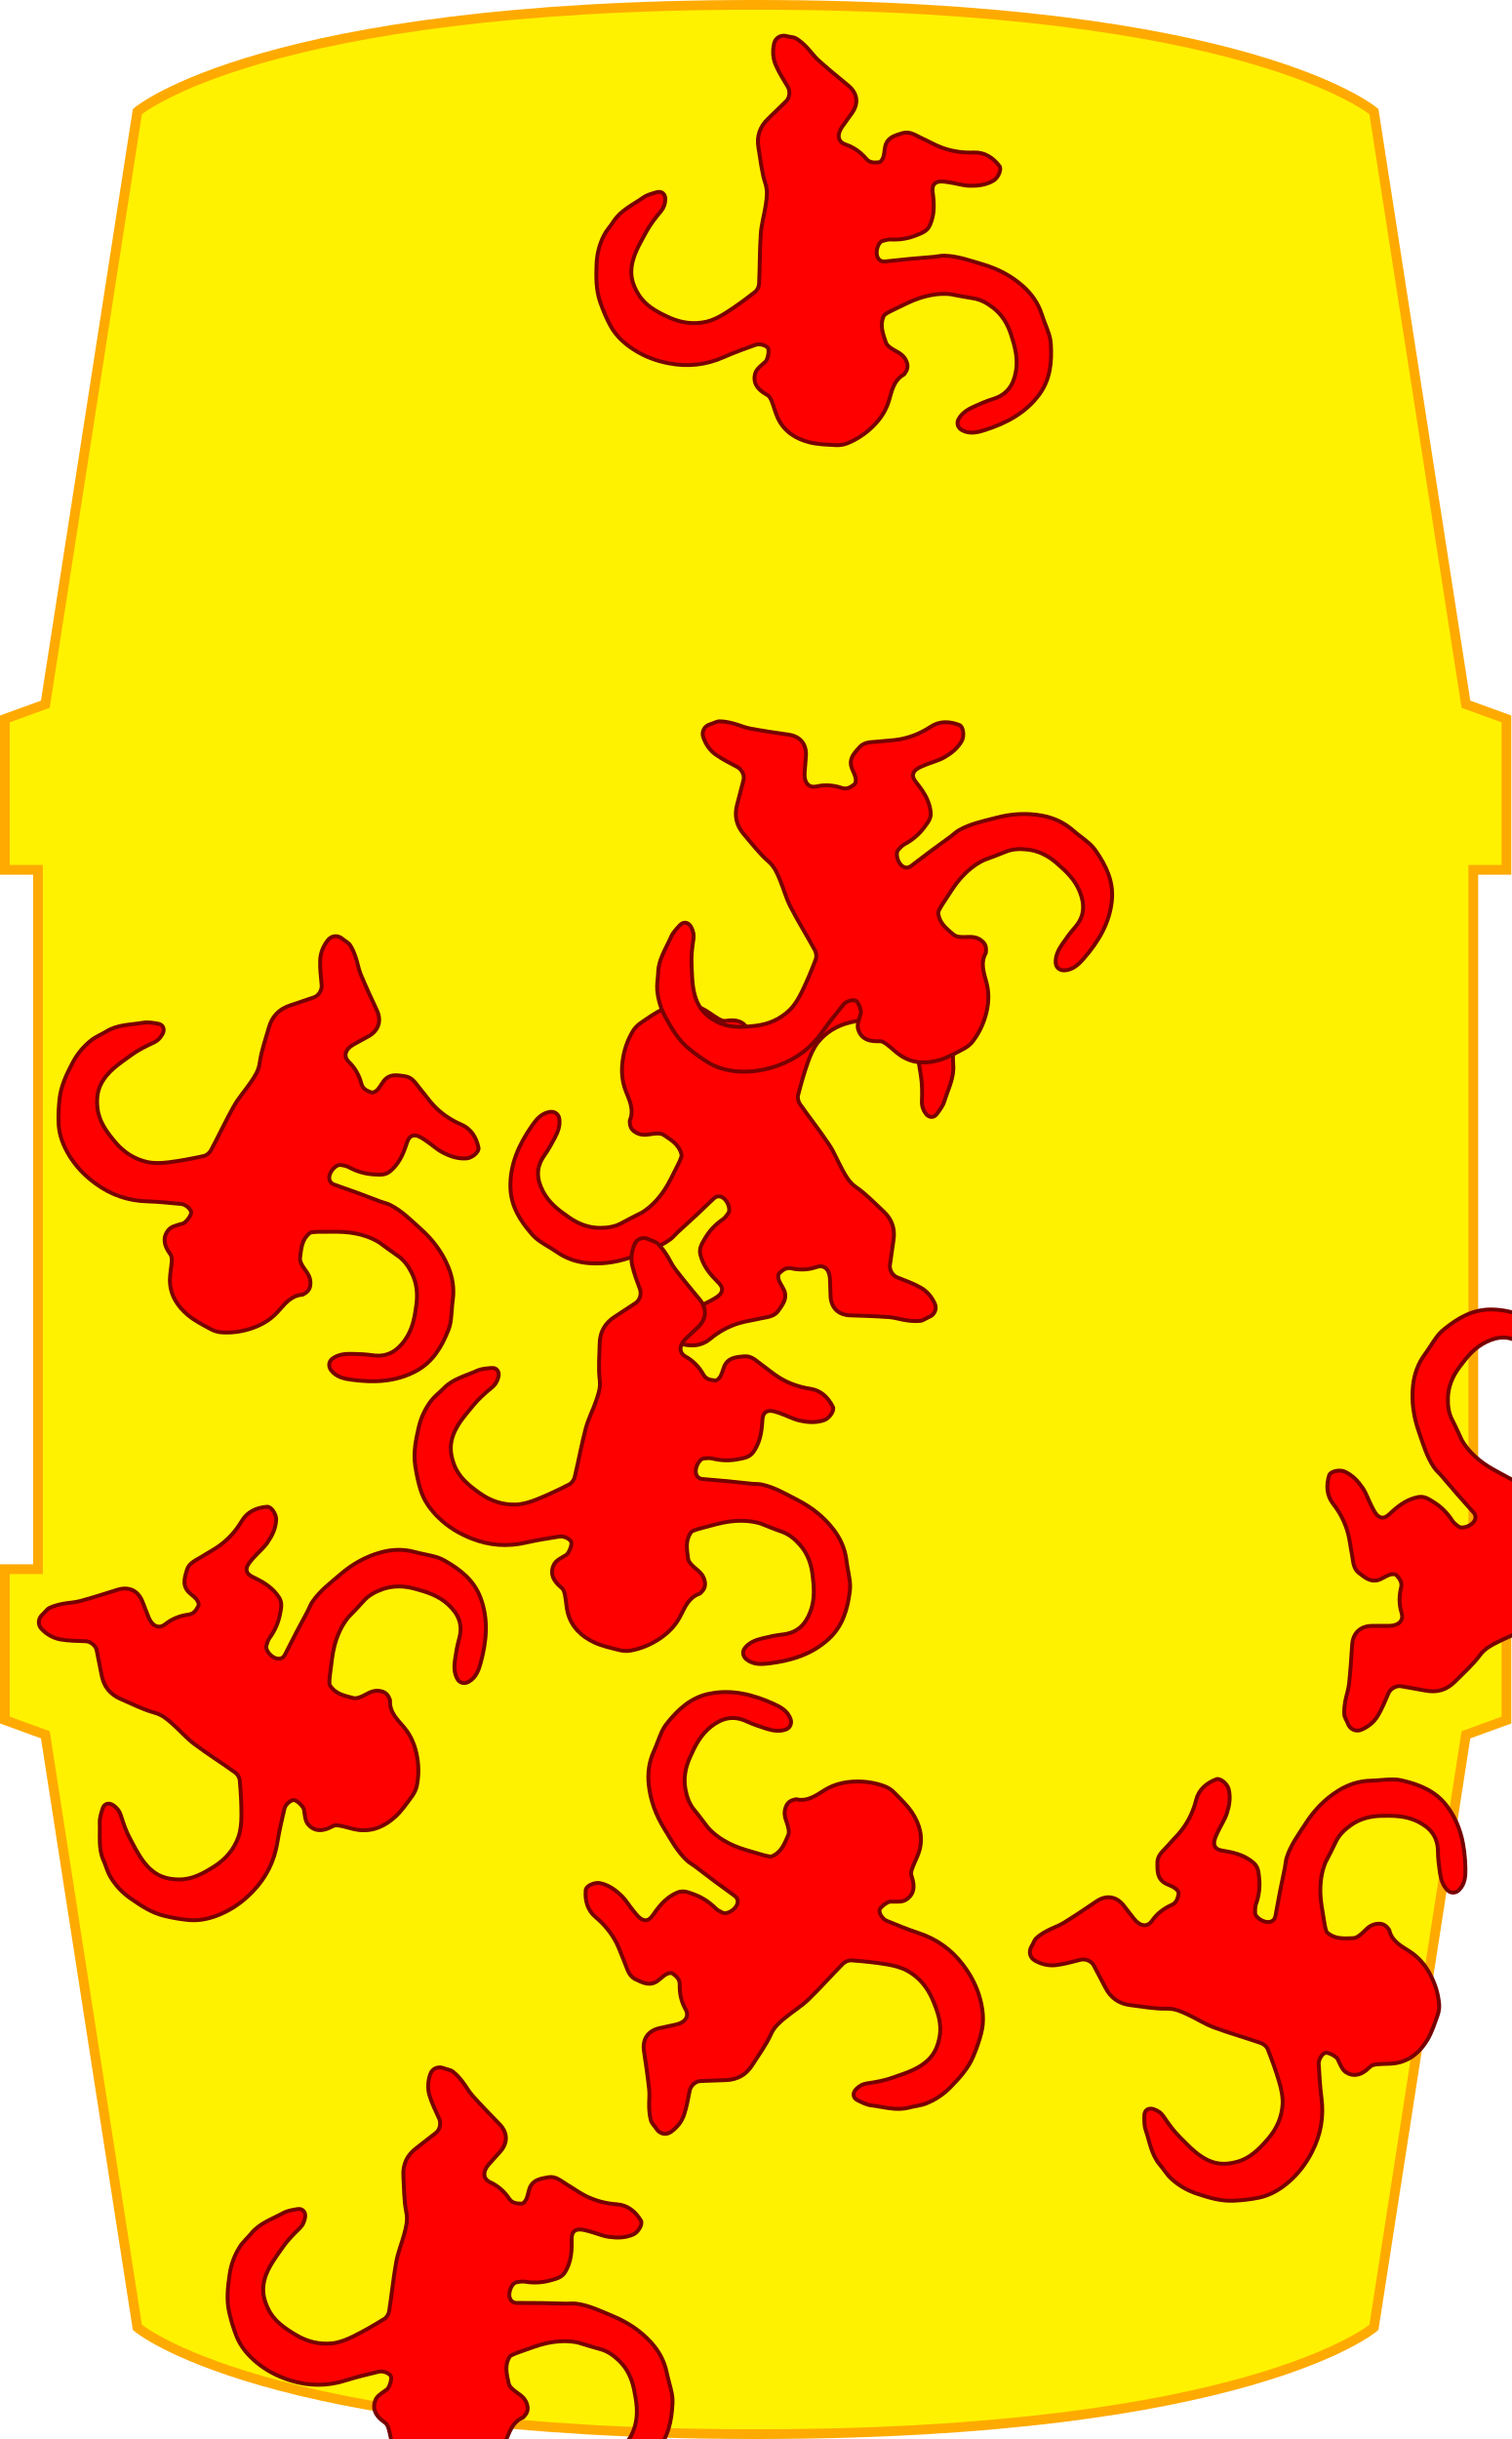
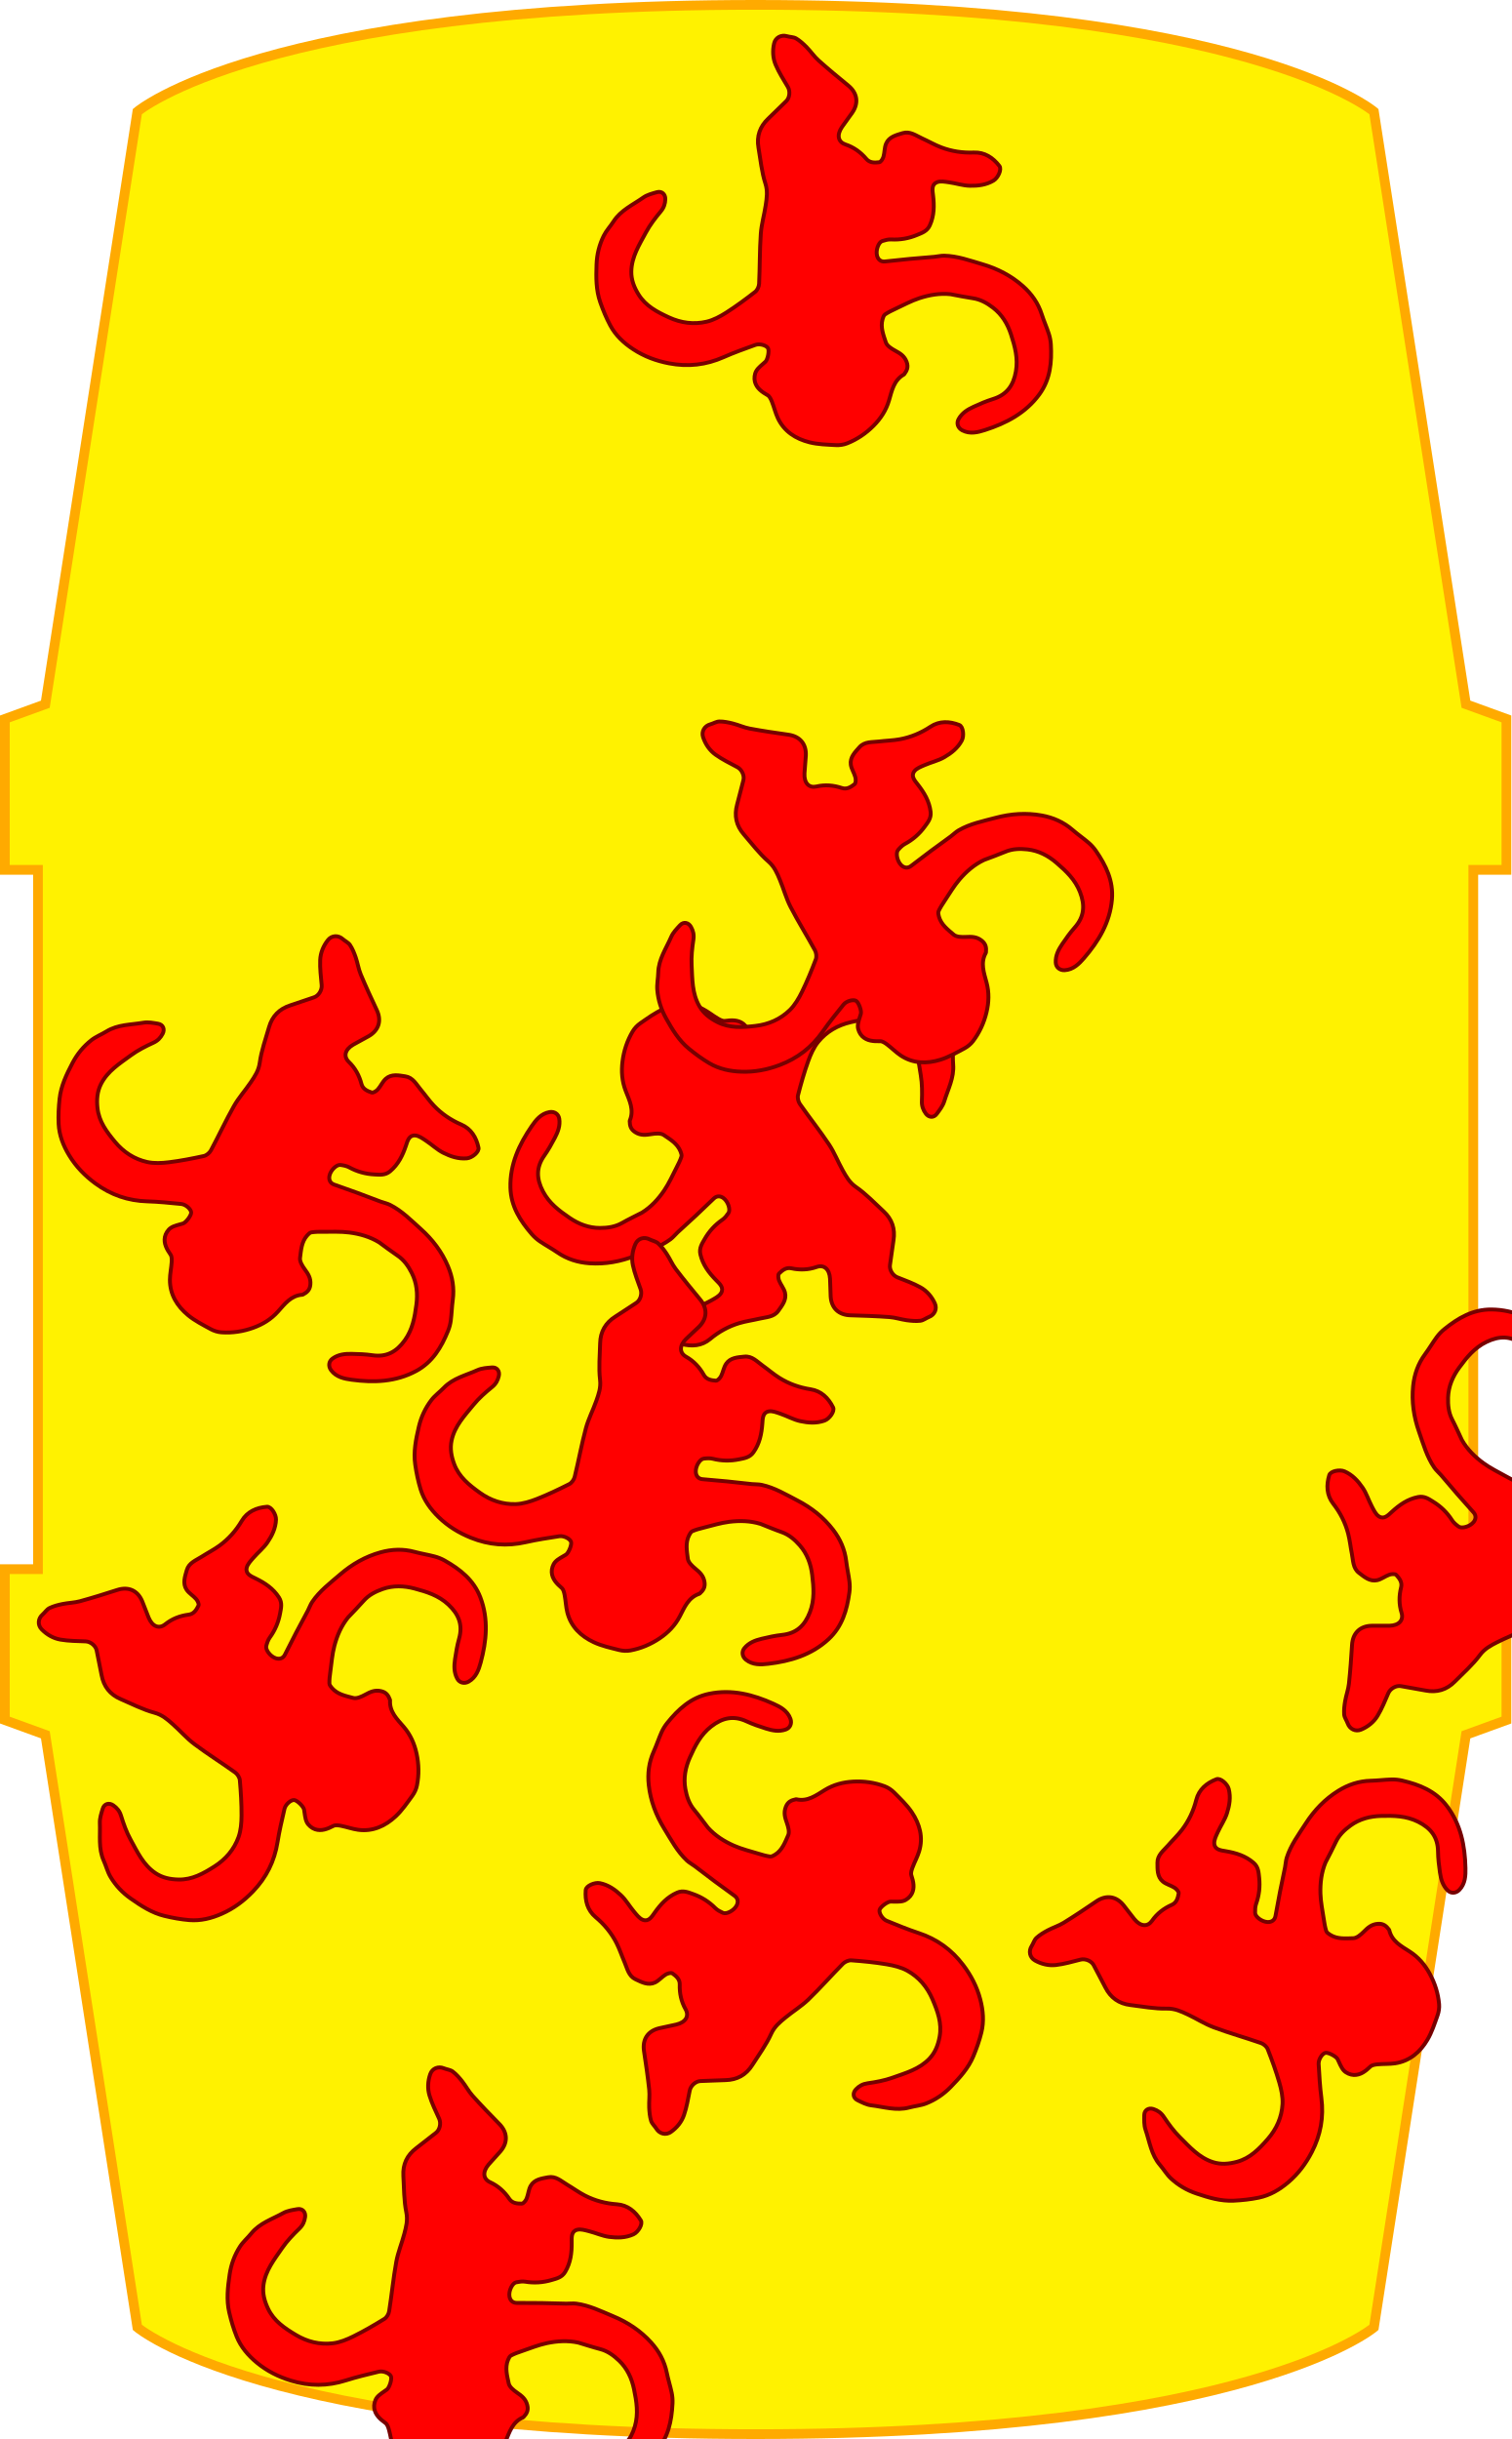
<svg xmlns="http://www.w3.org/2000/svg" viewBox="0 0 1554.198 2507.967">
  <defs>
    <path id="monkey" fill="#FF0000" stroke="#770000" stroke-width="4" d="M133.722,220.031c10.107-4.77,18.307-11.972,25.342-20.195 c5.798-6.776,10.334-14.642,15.308-22.105c2.24-3.361,4.466-6.79,6.126-10.449 c0.678-1.495,0.133-3.76-0.358-5.536c-2.319-8.395-9.225-13.42-15.265-18.615 c-2.792-2.401-8.242-2.518-12.419-2.31c-5.962,0.297-11.13,0.373-16.349-3.772 c-4.438-3.525-4.819-7.346-4.402-12.037c0.015-0.164,0.047-0.342,0.126-0.482 c5.848-10.377,1.904-20.637-0.779-30.701c-2.738-10.27-2.383-20.358,0.036-30.465 c2.585-10.803,7.16-20.821,13.855-29.675c2.286-3.023,5.503-5.7,8.854-7.49 c8.048-4.299,16.108-9.007,24.744-11.672c13.913-4.293,28.053-4.088,40.783,4.375 c4.943,3.285,9.155,7.65,13.926,11.221c2.116,1.584,4.822,3.462,7.208,3.394 c6.8-0.195,13.481,0.221,18.443,5.046c2.5,2.43,4.43,6.627,4.507,10.072 c0.098,4.349-1.918,8.758-3.097,13.12c-0.845,3.127,2.236,11.594,4.903,13.226 c2.791,1.708,9.885-0.033,12.942-3.838c7.305-9.092,14.684-18.166,21.335-27.733 c11.314-16.274,26.024-27.655,44.618-34.602 c12.693-4.742,25.469-7.214,39.026-6.755 c11.701,0.396,22.837,2.734,32.859,8.623 c7.435,4.369,14.496,9.522,21.173,14.998 c10.29,8.44,17.002,19.611,23.468,31.181 c5.169,9.25,8.129,18.829,9.039,29.053c0.526,5.914-0.795,11.97-0.949,17.971 c-0.354,13.759-8.164,24.828-13.326,36.798 c-1.928,4.47-5.685,8.275-9.073,11.956c-3.559,3.867-8.631,2.85-11.178-1.647 c-2.333-4.117-3.298-8.123-2.549-13.116c1.304-8.691,2.288-17.609,1.817-26.346 c-0.772-14.318-0.403-29.047-8.009-42.123 c-4.37-7.513-10.978-12.497-18.608-16.375 c-12.514-6.361-25.685-5.453-38.981-3.911 c-13.636,1.582-25.777,6.91-35.439,16.38 c-5.224,5.121-9.165,11.925-12.434,18.583 c-5.356,10.907-9.953,22.216-14.265,33.586c-1.003,2.644-0.495,6.719,0.899,9.273 c8.174,14.979,17.285,29.461,25.124,44.605 c4.578,8.844,7.154,18.702,11.049,27.927 c2.891,6.848,5.576,13.398,11.863,18.824 c9.412,8.122,17.015,18.362,25.253,27.817c7.8,8.953,10.049,19.215,6.895,30.725 c-2.26,8.245-4.187,16.581-6.413,24.836c-1.317,4.883,1.637,11.076,6.164,13.487 c7.607,4.05,15.444,7.859,22.426,12.833 c6.101,4.346,10.46,10.703,12.877,17.985 c1.971,5.937-1.472,11.642-7.436,13.251c-3.154,0.851-6.207,2.89-9.315,2.91 c-4.614,0.03-9.319-0.927-13.835-2.061c-5.88-1.476-11.504-4.129-17.432-5.227 c-13.145-2.435-26.389-4.371-39.634-6.218 c-11.907-1.661-18.69-9.534-18.011-21.694c0.336-6.02,1.055-12.019,1.372-18.04 c0.536-10.168-4.743-15.262-12.363-13.508 c-8.836,2.034-17.501,1.33-26.064-1.529c-5.236-1.749-9.476,1.103-13.124,3.978 c-1.344,1.059-1.38,4.847-0.789,7.064c1.174,4.407,4.038,8.466,4.68,12.89 c1.112,7.66-4.327,12.95-8.88,18.083c-5.296,5.97-13.083,4.979-20.089,5.836 c-7.088,0.868-14.293,1.006-21.294,2.294 c-11.362,2.089-21.821,6.468-31.575,12.941c-9.232,6.127-19.564,5.745-29.619,1.835 c-4.168-1.621-5.152-11.267-2.673-15.948c4.146-7.829,10.864-13.067,18.096-17.254 c6.162-3.568,13.43-5.173,20.035-8.046c3.821-1.662,8.367-3.313,10.686-6.397 c3.833-5.096-0.507-9.705-3.592-13.638 c-6.58-8.39-11.848-17.109-13.178-28.104c-0.803-6.641,2.934-10.897,6.113-15.277 c5.35-7.37,12.158-13.364,20.343-17.746c2.649-1.419,4.904-3.807,6.921-6.116 c2.681-3.07,1.008-11.713-3.332-15.796c-2.792-2.626-6.455-3.385-9.943-0.754 c-6.784,5.118-13.48,10.354-20.292,15.435 c-6.821,5.087-13.759,10.017-20.604,15.074c-2.719,2.009-5.121,4.52-8.015,6.208 c-11.791,6.877-25.067,9.455-38.056,12.939 c-15.683,4.207-31.486,5.337-47.428,2.445 c-11.765-2.134-22.486-6.806-31.675-14.777 c-5.338-4.631-11.2-8.654-16.566-13.254c-2.788-2.391-5.343-5.211-7.432-8.232 C8.425,214.512,0.584,198.644,2.215,179.517 c2.029-23.79,13.738-43.107,28.751-60.45 c4.888-5.646,10.862-11.827,19.799-12.347c4.937-0.288,8.93,2.855,9.171,7.797 c0.356,7.304-2.817,13.391-6.68,19.099c-3.983,5.886-8.129,11.735-12.831,17.045 c-9.84,11.113-10.677,22.788-5.363,36.44 c4.991,12.821,14.265,21.465,24.135,29.958 c8.647,7.44,18.515,12.57,29.905,13.827c7.733,0.853,15.524,0.669,22.998-2.521 C119.2,225.336,126.507,222.79,133.722,220.031z " />
  </defs>
  <path fill="#FFF200" stroke="#FFAA00" stroke-width="10" d="M777.099,2502.967c507.163,0,635.846-109.759,635.846-109.759 l94.62-609.353l41.633-15.139v-155.177h-34.063V894.428h34.063V739.251l-41.633-15.139 l-94.62-609.353c0,0-128.683-109.759-635.846-109.759S141.253,114.759,141.253,114.759 L46.633,724.112L5,739.251v155.177h34.063v719.112H5v155.177l41.633,15.139 l94.62,609.353C141.253,2393.208,269.936,2502.967,777.099,2502.967z " />
-   <use href="#monkey" transform="translate(521.7375 1014.569) rotate(8633.686 247.5639 184.2578)" />
-   <use href="#monkey" transform="translate(1300.144 1407.255) rotate(-7834.404 247.5639 184.2578)" />
-   <use href="#monkey" transform="translate(547.2241 1793.884) rotate(73.4102 247.5639 184.2578)" />
-   <use href="#monkey" transform="translate(1055.241 1833.81) rotate(-2742.214 247.5639 184.2578)" />
-   <use href="#monkey" transform="translate(235.1582 2183.516) rotate(-4822.405 247.5639 184.2578)" />
+   <use href="#monkey" transform="translate(521.7374 1014.569) rotate(8633.651 247.5639 184.2578)" />
+   <use href="#monkey" transform="translate(1300.144 1407.255) rotate(-7834.348 247.5639 184.2578)" />
+   <use href="#monkey" transform="translate(547.2241 1793.884) rotate(73.40191 247.5639 184.2578)" />
+   <use href="#monkey" transform="translate(1055.241 1833.81) rotate(-2742.178 247.5639 184.2578)" />
+   <use href="#monkey" transform="translate(235.1582 2183.516) rotate(-4822.416 247.5639 184.2578)" />
  <use href="#monkey" transform="translate(614.1723 89.67538) rotate(211.3198 247.5639 184.2578)" />
  <use href="#monkey" transform="translate(50.18383 1017.511) rotate(236.8459 247.5639 184.2578)" />
-   <use href="#monkey" transform="translate(426.4185 1332.457) rotate(7422.185 247.5639 184.2578)" />
-   <use href="#monkey" transform="translate(23.38742 1560.607) rotate(874.2901 247.5639 184.2578)" />
-   <use href="#monkey" transform="translate(650.6064 735.6556) rotate(5940.099 247.5639 184.2578)" />
+   <use href="#monkey" transform="translate(426.4186 1332.457) rotate(7422.371 247.5639 184.2578)" />
+   <use href="#monkey" transform="translate(23.38743 1560.607) rotate(874.2422 247.5639 184.2578)" />
+   <use href="#monkey" transform="translate(650.6064 735.6556) rotate(5940.052 247.5639 184.2578)" />
</svg>
